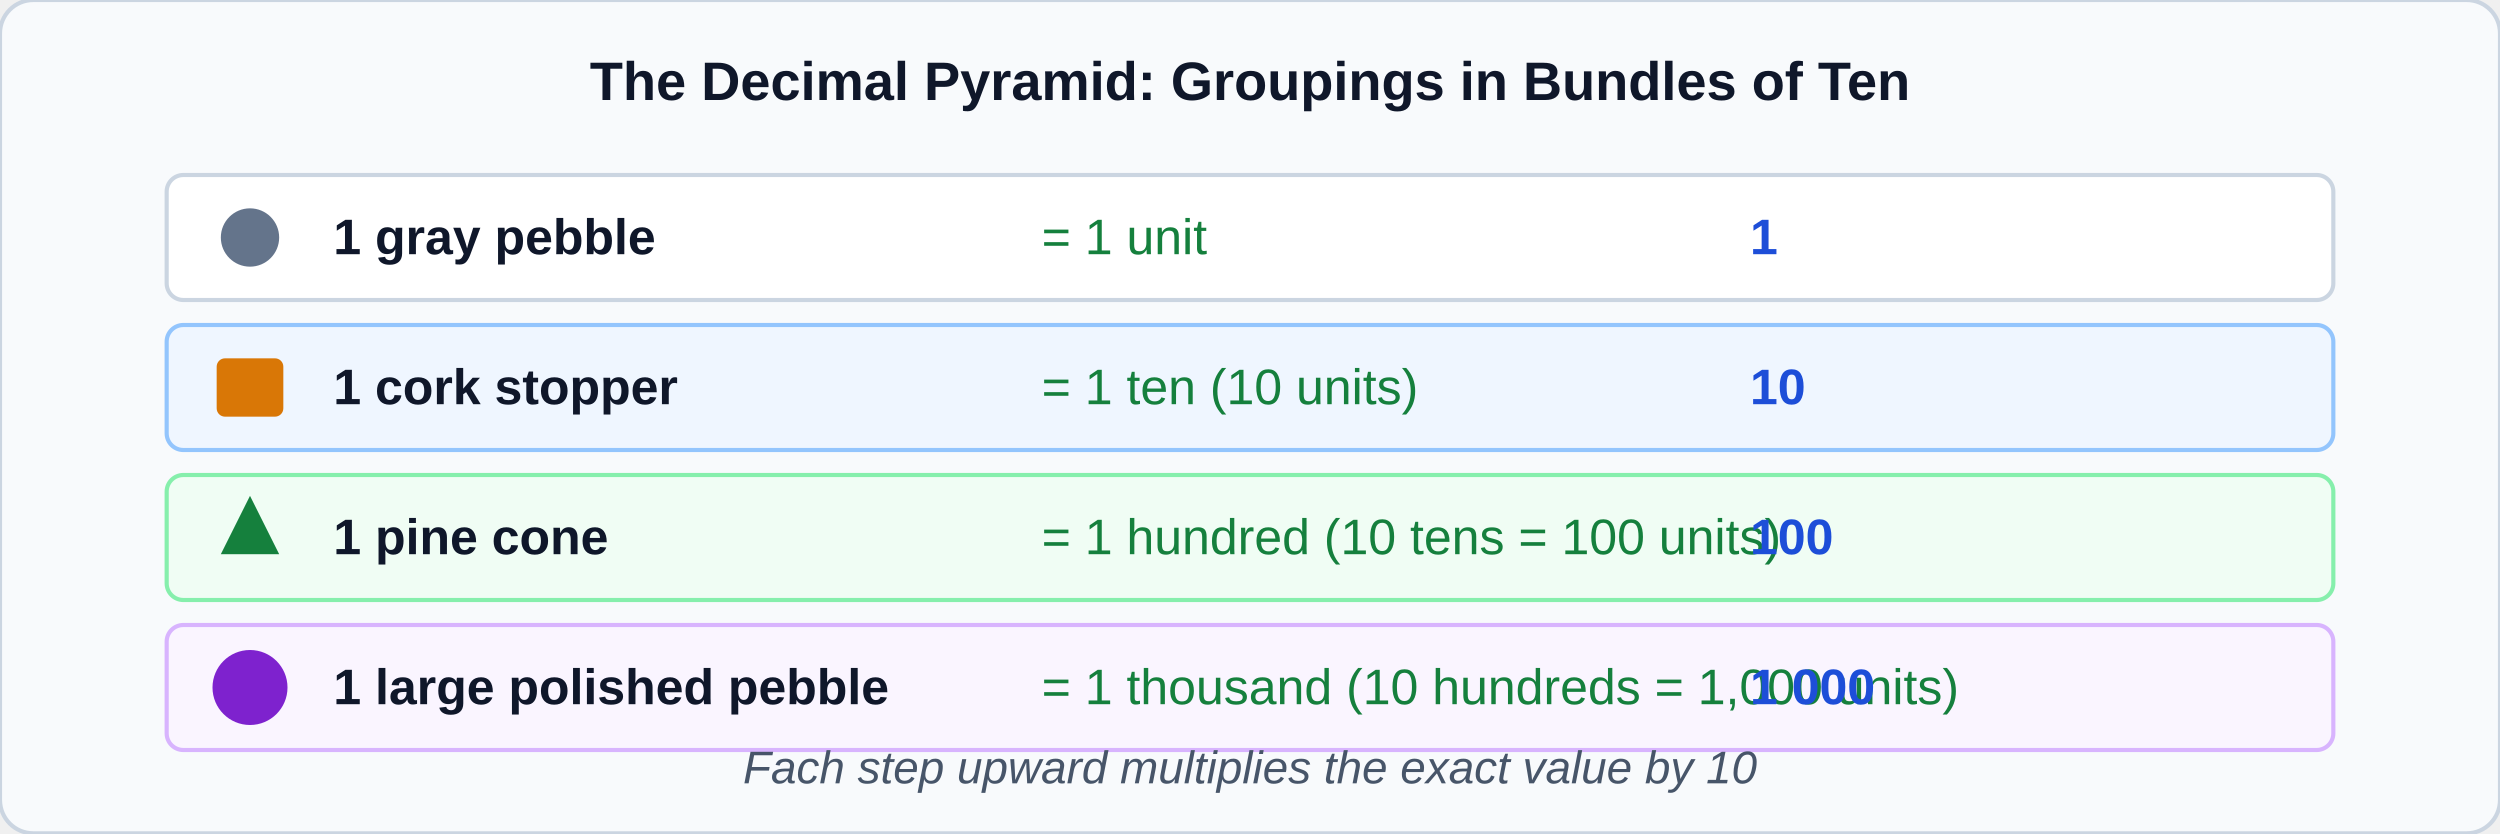
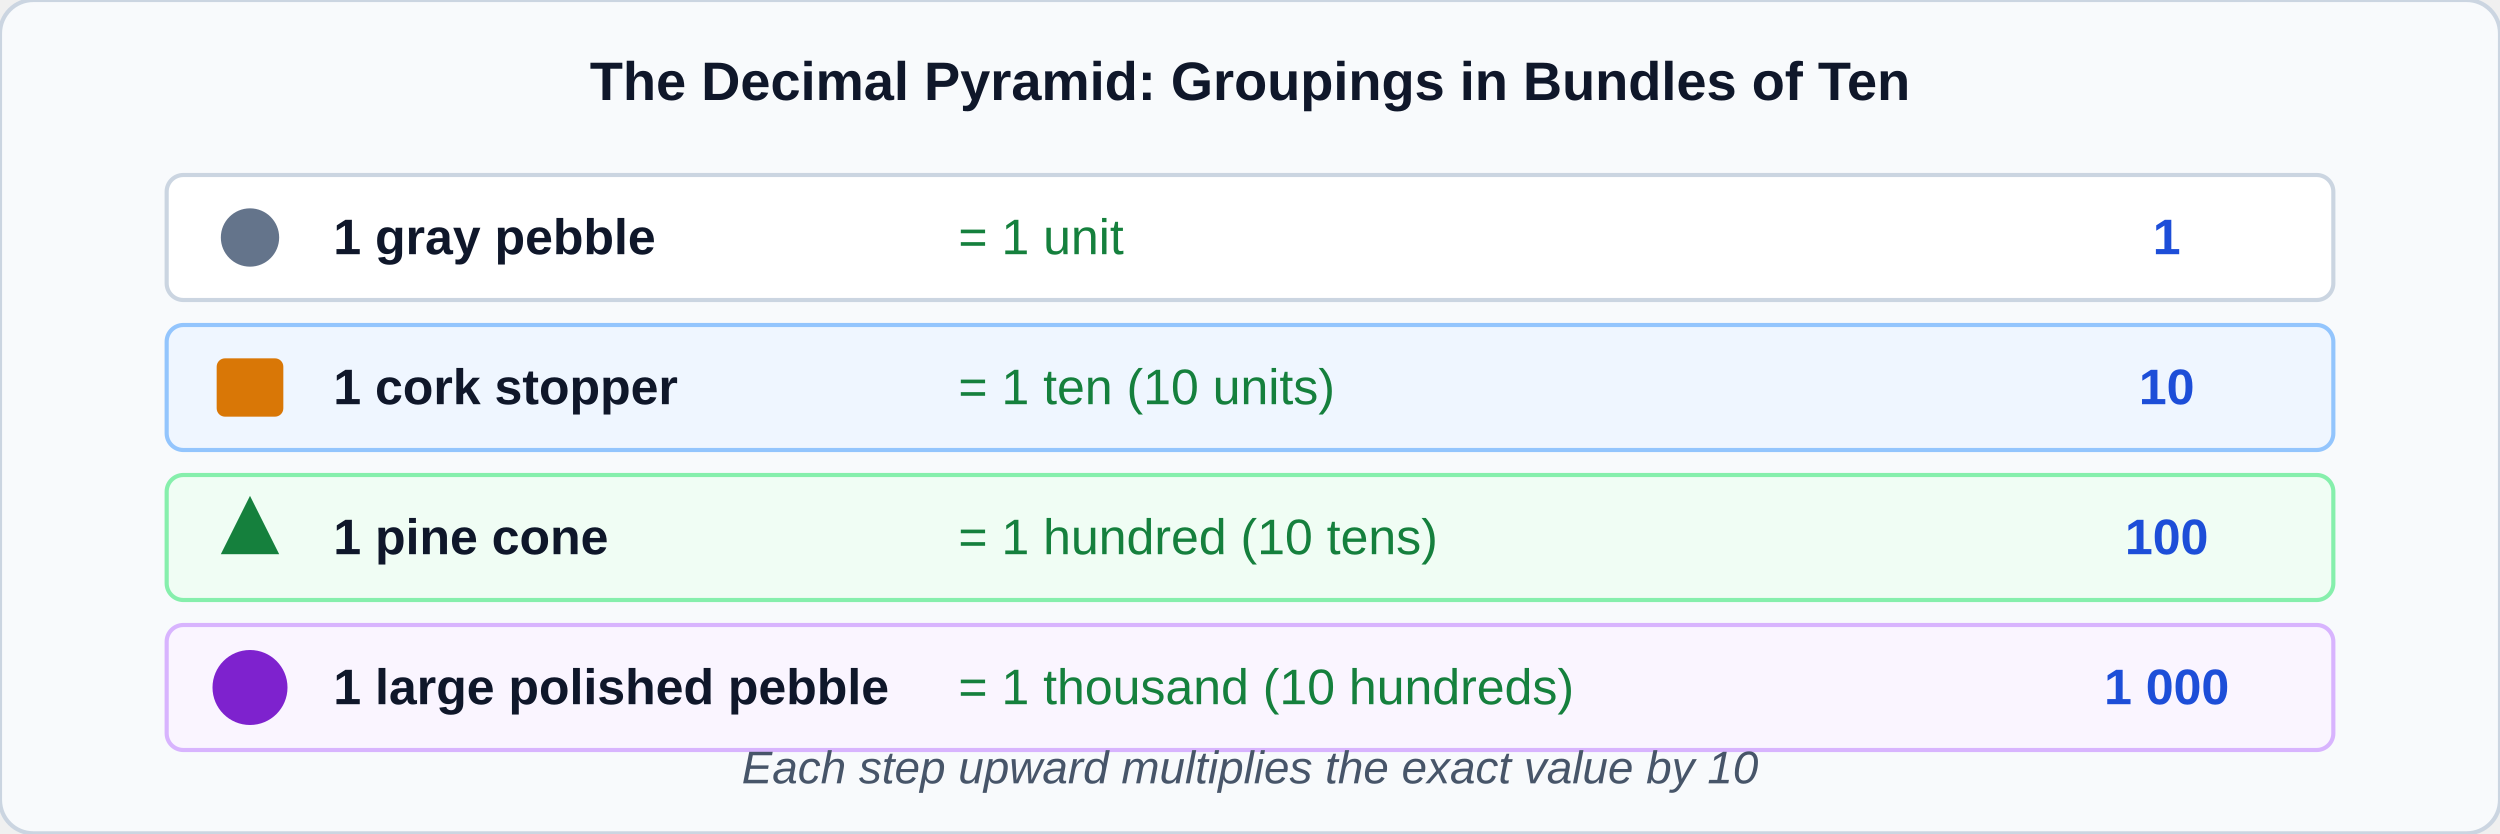
<svg xmlns="http://www.w3.org/2000/svg" viewBox="0 0 600 200" width="100%" height="200">
  <rect width="600" height="200" fill="#f8fafc" rx="8" stroke="#cbd5e1" stroke-width="1" />
  <text x="300" y="24" font-family="Liberation Sans, sans-serif" font-size="13" font-weight="bold" fill="#0f172a" text-anchor="middle">The Decimal Pyramid: Groupings in Bundles of Ten</text>
  <g transform="translate(40, 42)" font-family="Liberation Sans, sans-serif" font-size="12">
    <rect x="0" y="0" width="520" height="30" rx="4" fill="#ffffff" stroke="#cbd5e1" stroke-width="1" />
    <circle cx="20" cy="15" r="7" fill="#64748b" />
    <text x="40" y="19" font-weight="bold" fill="#0f172a">1 gray pebble</text>
-     <text x="210" y="19" fill="#15803d">= 1 unit</text>
-     <text x="380" y="19" font-weight="bold" fill="#1d4ed8">1</text>
+     <text x="190" y="19" fill="#15803d">= 1 unit</text>
+     <text x="480" y="19" font-weight="bold" fill="#1d4ed8" text-anchor="middle">1</text>
    <rect x="0" y="36" width="520" height="30" rx="4" fill="#eff6ff" stroke="#93c5fd" stroke-width="1" />
    <rect x="12" y="44" width="16" height="14" rx="2" fill="#d97706" />
    <text x="40" y="55" font-weight="bold" fill="#0f172a">1 cork stopper</text>
-     <text x="210" y="55" fill="#15803d">= 1 ten (10 units)</text>
-     <text x="380" y="55" font-weight="bold" fill="#1d4ed8">10</text>
+     <text x="190" y="55" fill="#15803d">= 1 ten (10 units)</text>
+     <text x="480" y="55" font-weight="bold" fill="#1d4ed8" text-anchor="middle">10</text>
    <rect x="0" y="72" width="520" height="30" rx="4" fill="#f0fdf4" stroke="#86efac" stroke-width="1" />
    <polygon points="20,77 13,91 27,91" fill="#15803d" />
    <text x="40" y="91" font-weight="bold" fill="#0f172a">1 pine cone</text>
-     <text x="210" y="91" fill="#15803d">= 1 hundred (10 tens = 100 units)</text>
-     <text x="380" y="91" font-weight="bold" fill="#1d4ed8">100</text>
+     <text x="190" y="91" fill="#15803d">= 1 hundred (10 tens)</text>
+     <text x="480" y="91" font-weight="bold" fill="#1d4ed8" text-anchor="middle">100</text>
    <rect x="0" y="108" width="520" height="30" rx="4" fill="#faf5ff" stroke="#d8b4fe" stroke-width="1" />
    <circle cx="20" cy="123" r="9" fill="#7e22ce" />
    <text x="40" y="127" font-weight="bold" fill="#0f172a">1 large polished pebble</text>
-     <text x="210" y="127" fill="#15803d">= 1 thousand (10 hundreds = 1,000 units)</text>
-     <text x="380" y="127" font-weight="bold" fill="#1d4ed8">1 000</text>
+     <text x="190" y="127" fill="#15803d">= 1 thousand (10 hundreds)</text>
+     <text x="480" y="127" font-weight="bold" fill="#1d4ed8" text-anchor="middle">1 000</text>
  </g>
-   <text x="300" y="188" font-family="Liberation Sans, sans-serif" font-size="11" font-style="italic" fill="#475569" text-anchor="middle">Fach step upward multiplies the exact value by 10</text>
+   <text x="300" y="188" font-family="Liberation Sans, sans-serif" font-size="11" font-style="italic" fill="#475569" text-anchor="middle">Each step upward multiplies the exact value by 10</text>
</svg>
